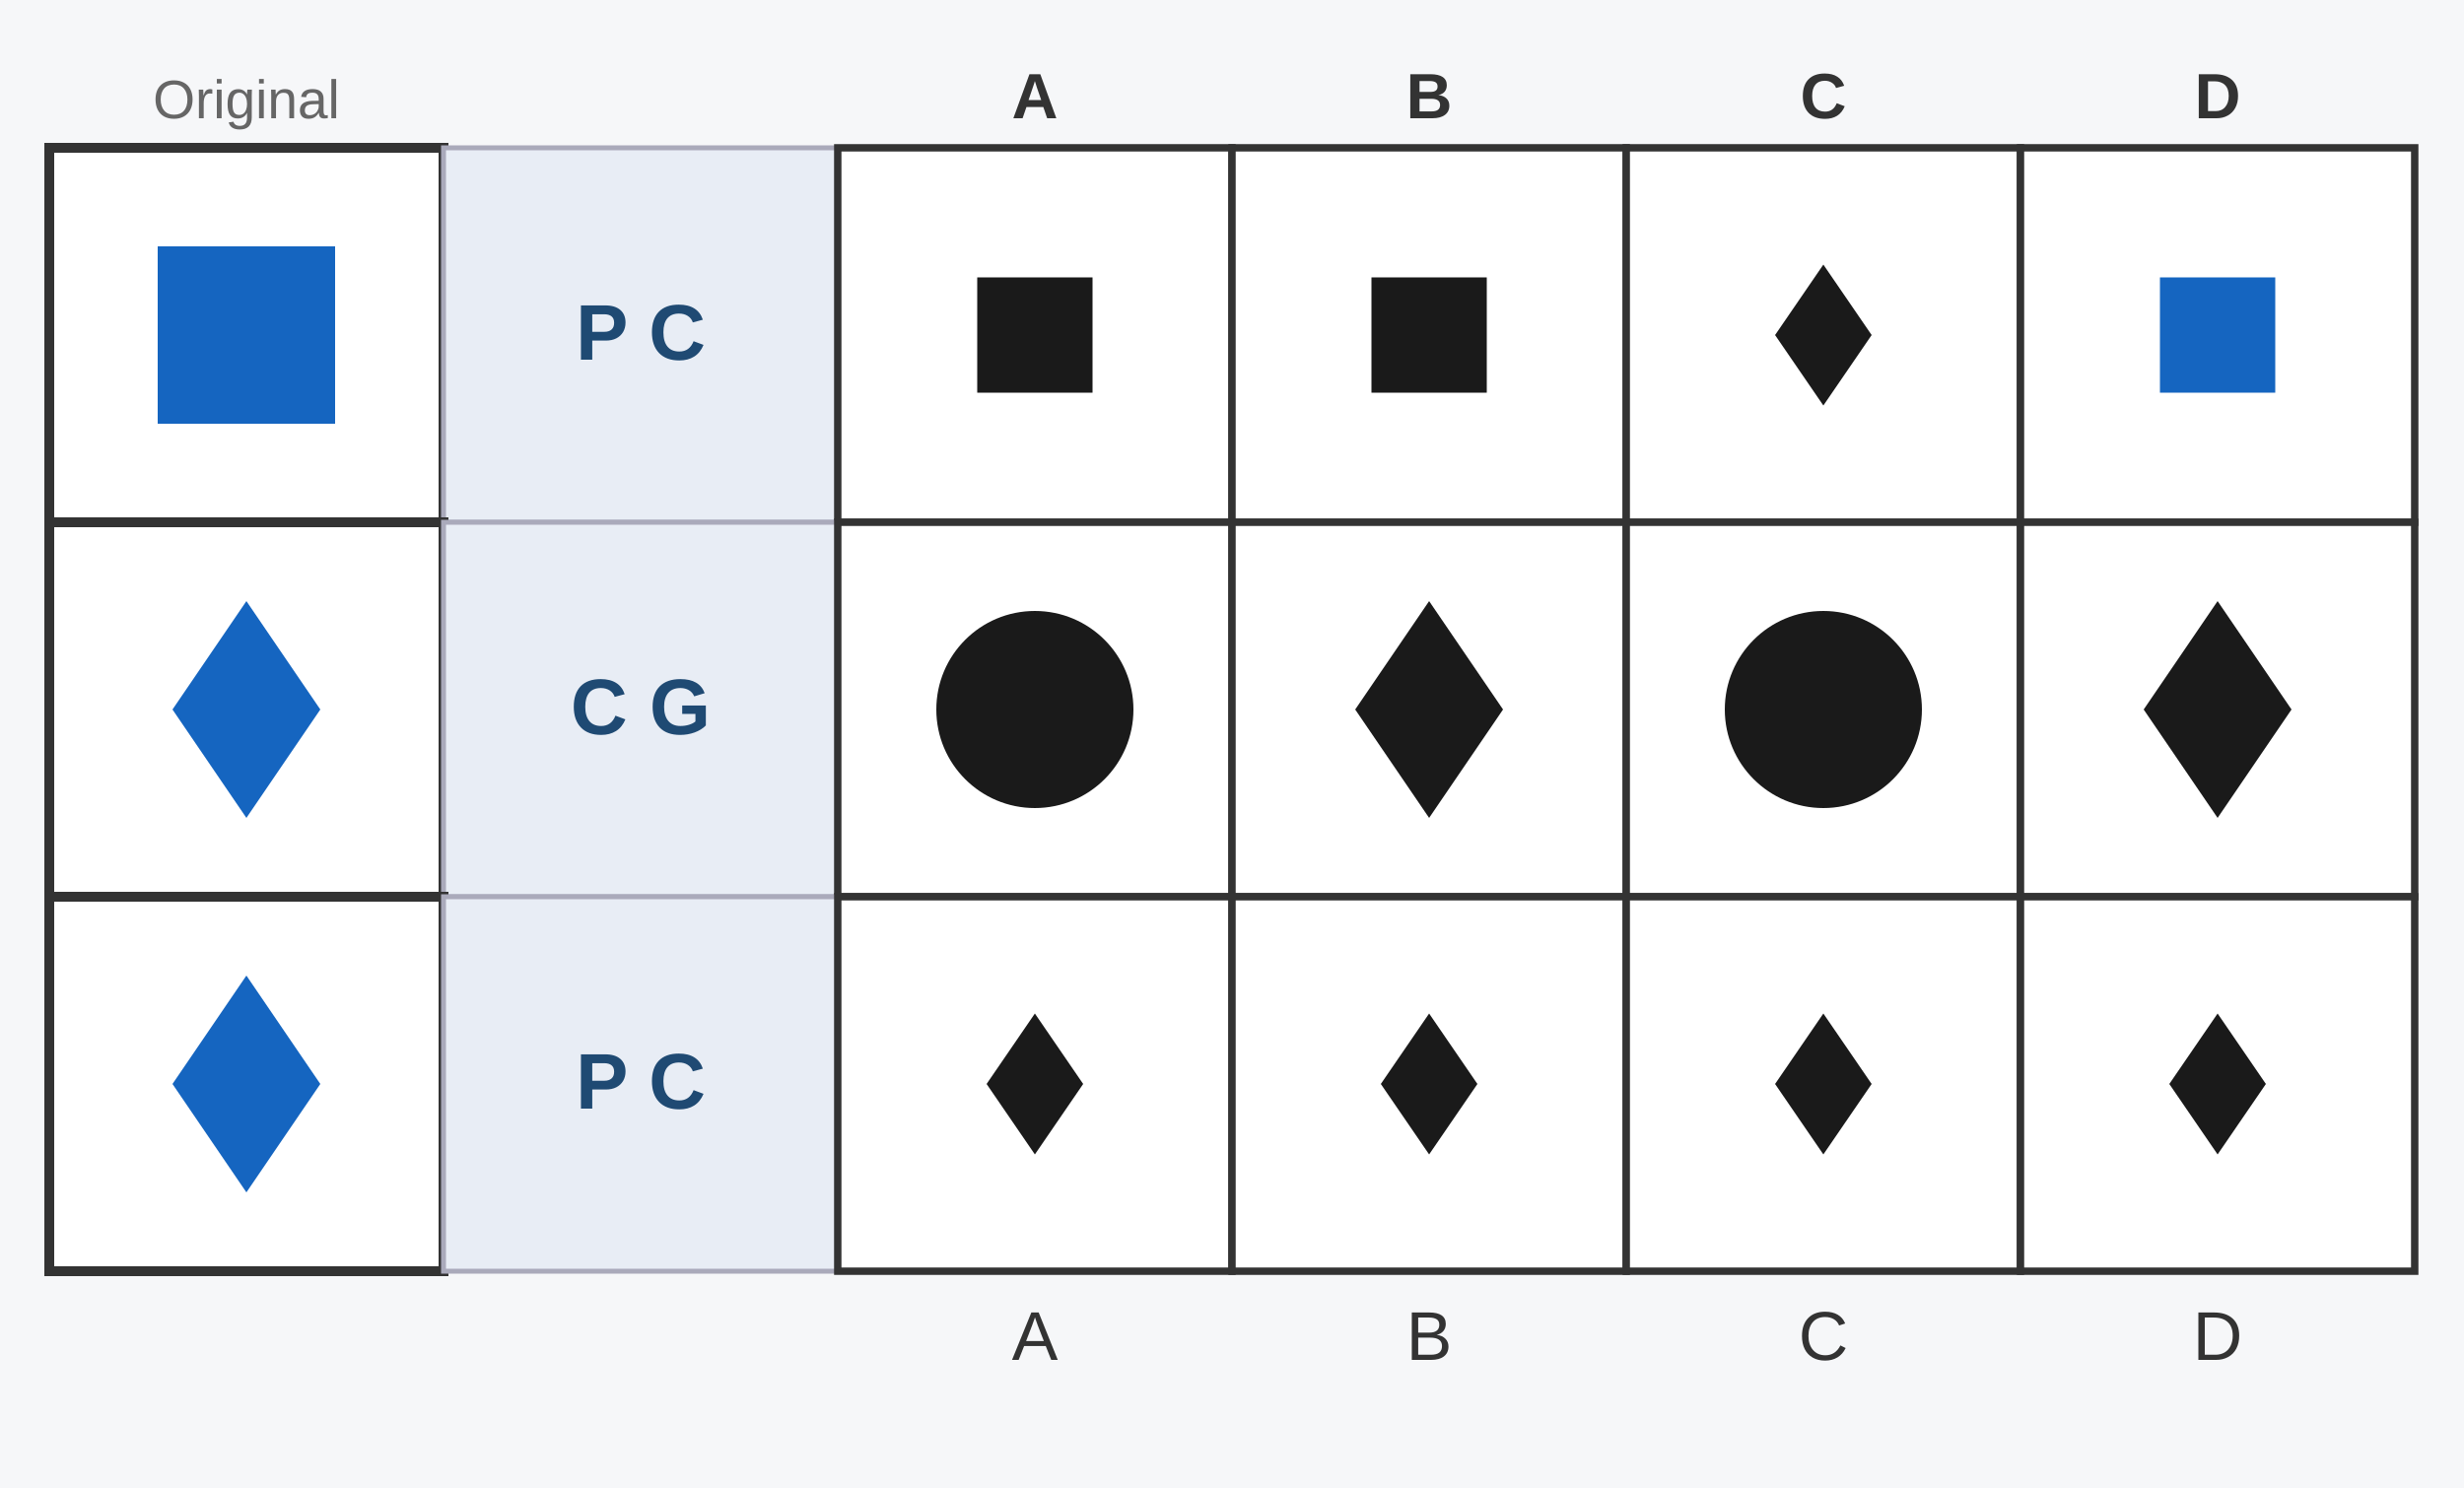
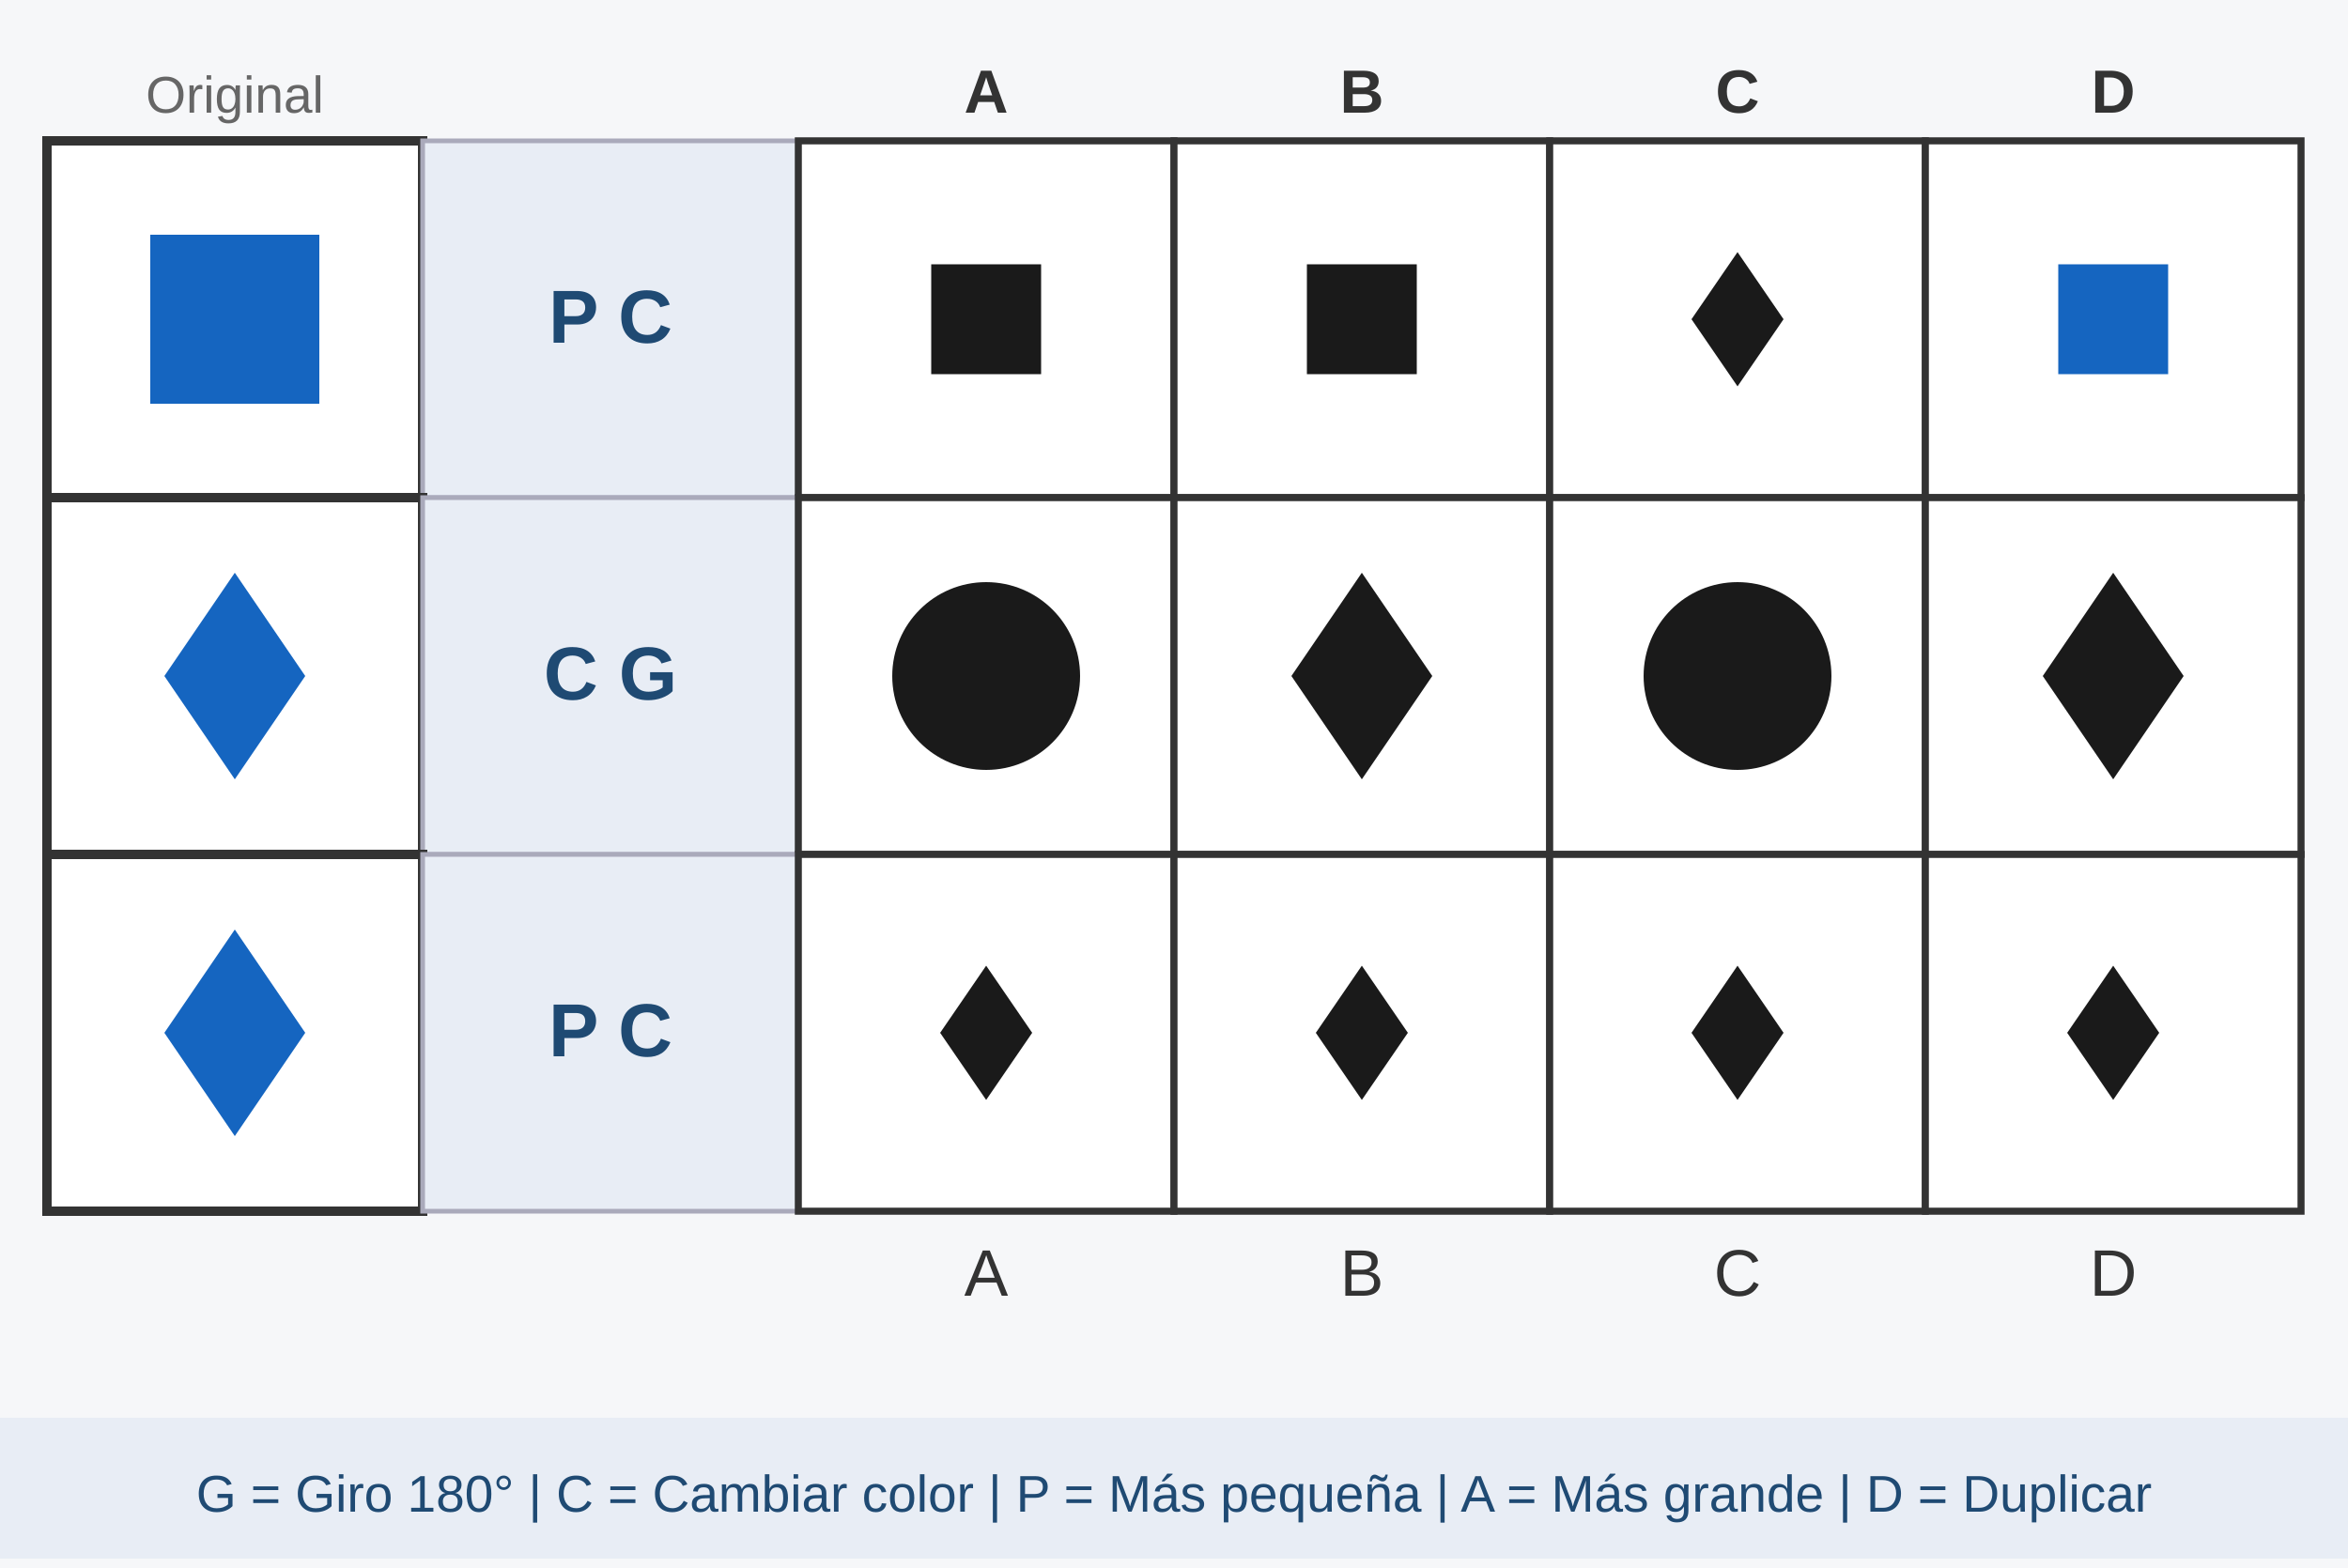
- <svg xmlns="http://www.w3.org/2000/svg" width="500" height="302" viewBox="0 0 500 302" font-family="Arial,sans-serif">
+ <svg xmlns="http://www.w3.org/2000/svg" width="500" height="334" viewBox="0 0 500 334" font-family="Arial,sans-serif">
  <rect width="100%" height="100%" fill="#f6f7f9" />
  <text x="50" y="24" font-size="11" fill="#666" text-anchor="middle">Original</text>
  <text x="210" y="24" font-size="13" font-weight="700" fill="#333" text-anchor="middle">A</text>
  <text x="290" y="24" font-size="13" font-weight="700" fill="#333" text-anchor="middle">B</text>
  <text x="370" y="24" font-size="13" font-weight="700" fill="#333" text-anchor="middle">C</text>
  <text x="450" y="24" font-size="13" font-weight="700" fill="#333" text-anchor="middle">D</text>
  <rect x="10" y="30" width="80" height="76" fill="white" stroke="#333" stroke-width="2" />
  <rect x="32.0" y="50.0" width="36.0" height="36.0" fill="#1565C0" />
  <rect x="90" y="30" width="80" height="76" fill="#e8edf5" stroke="#aab" stroke-width="1" />
  <text x="130" y="73" font-size="16" font-weight="700" fill="#1f4a73" text-anchor="middle">P C</text>
  <rect x="170" y="30" width="80" height="76" fill="white" stroke="#333" stroke-width="1.5" />
  <rect x="198.3" y="56.3" width="23.4" height="23.4" fill="#1a1a1a" />
  <rect x="250" y="30" width="80" height="76" fill="white" stroke="#333" stroke-width="1.5" />
  <rect x="278.3" y="56.3" width="23.4" height="23.4" fill="#1a1a1a" />
  <rect x="330" y="30" width="80" height="76" fill="white" stroke="#333" stroke-width="1.5" />
  <polygon points="370.0,53.7 379.8,68.0 370.0,82.3 360.2,68.0" fill="#1a1a1a" />
  <rect x="410" y="30" width="80" height="76" fill="white" stroke="#333" stroke-width="1.5" />
  <rect x="438.3" y="56.3" width="23.4" height="23.4" fill="#1565C0" />
  <rect x="10" y="106" width="80" height="76" fill="white" stroke="#333" stroke-width="2" />
  <polygon points="50.0,122.0 65.0,144.0 50.0,166.0 35.0,144.0" fill="#1565C0" />
  <rect x="90" y="106" width="80" height="76" fill="#e8edf5" stroke="#aab" stroke-width="1" />
  <text x="130" y="149" font-size="16" font-weight="700" fill="#1f4a73" text-anchor="middle">C G</text>
  <rect x="170" y="106" width="80" height="76" fill="white" stroke="#333" stroke-width="1.5" />
  <circle cx="210.0" cy="144.0" r="20.0" fill="#1a1a1a" />
  <rect x="250" y="106" width="80" height="76" fill="white" stroke="#333" stroke-width="1.5" />
  <polygon points="290.0,122.0 305.0,144.0 290.0,166.0 275.0,144.0" fill="#1a1a1a" />
  <rect x="330" y="106" width="80" height="76" fill="white" stroke="#333" stroke-width="1.5" />
  <circle cx="370.0" cy="144.0" r="20.0" fill="#1a1a1a" />
  <rect x="410" y="106" width="80" height="76" fill="white" stroke="#333" stroke-width="1.5" />
  <polygon points="450.0,122.0 465.0,144.0 450.0,166.0 435.0,144.0" fill="#1a1a1a" />
  <rect x="10" y="182" width="80" height="76" fill="white" stroke="#333" stroke-width="2" />
  <polygon points="50.0,198.0 65.0,220.0 50.0,242.0 35.0,220.0" fill="#1565C0" />
  <rect x="90" y="182" width="80" height="76" fill="#e8edf5" stroke="#aab" stroke-width="1" />
  <text x="130" y="225" font-size="16" font-weight="700" fill="#1f4a73" text-anchor="middle">P C</text>
  <rect x="170" y="182" width="80" height="76" fill="white" stroke="#333" stroke-width="1.5" />
  <polygon points="210.0,205.7 219.8,220.0 210.0,234.3 200.2,220.0" fill="#1a1a1a" />
  <rect x="250" y="182" width="80" height="76" fill="white" stroke="#333" stroke-width="1.5" />
  <polygon points="290.0,205.7 299.8,220.0 290.0,234.3 280.2,220.0" fill="#1a1a1a" />
  <rect x="330" y="182" width="80" height="76" fill="white" stroke="#333" stroke-width="1.5" />
  <polygon points="370.0,205.7 379.8,220.0 370.0,234.3 360.2,220.0" fill="#1a1a1a" />
  <rect x="410" y="182" width="80" height="76" fill="white" stroke="#333" stroke-width="1.5" />
  <polygon points="450.0,205.7 459.8,220.0 450.0,234.3 440.2,220.0" fill="#1a1a1a" />
  <text x="210" y="276" font-size="14" font-weight="normal" fill="#333" text-anchor="middle">A</text>
  <text x="290" y="276" font-size="14" font-weight="normal" fill="#333" text-anchor="middle">B</text>
  <text x="370" y="276" font-size="14" font-weight="normal" fill="#333" text-anchor="middle">C</text>
  <text x="450" y="276" font-size="14" font-weight="normal" fill="#333" text-anchor="middle">D</text>
+   <rect x="0" y="302" width="500" height="30" fill="#e8edf5" />
+   <text x="250" y="322" font-size="11" fill="#1f4a73" text-anchor="middle" font-family="Arial,sans-serif">G = Giro 180°  |  C = Cambiar color  |  P = Más pequeña  |  A = Más grande  |  D = Duplicar</text>
</svg>
